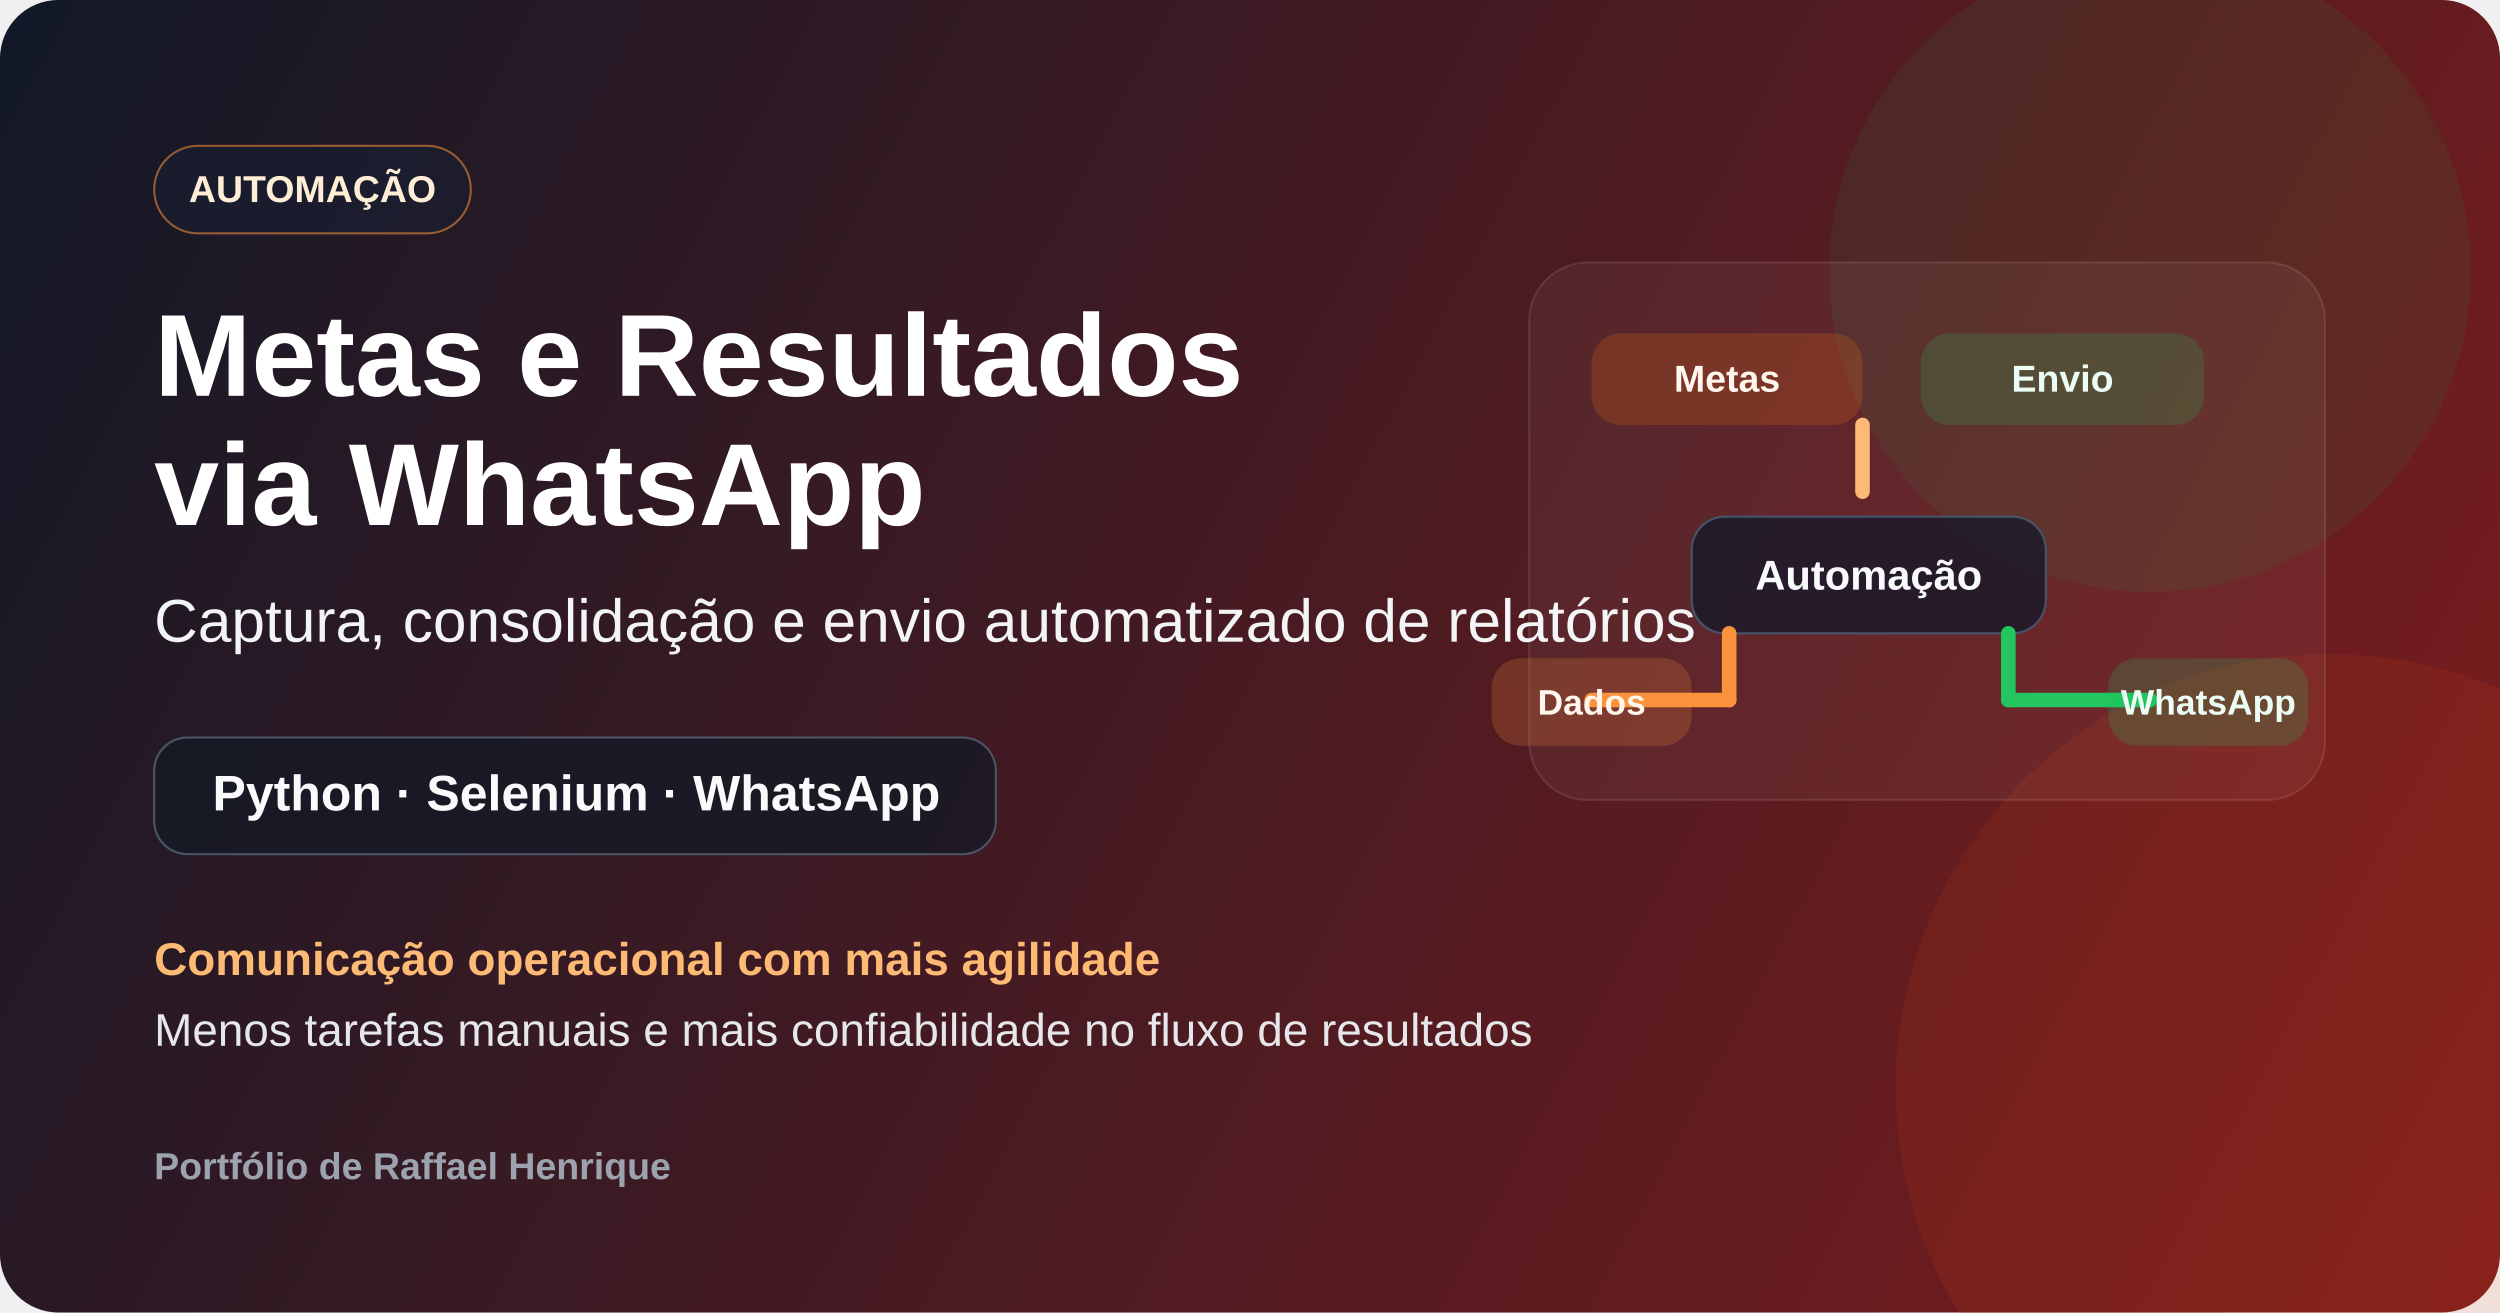
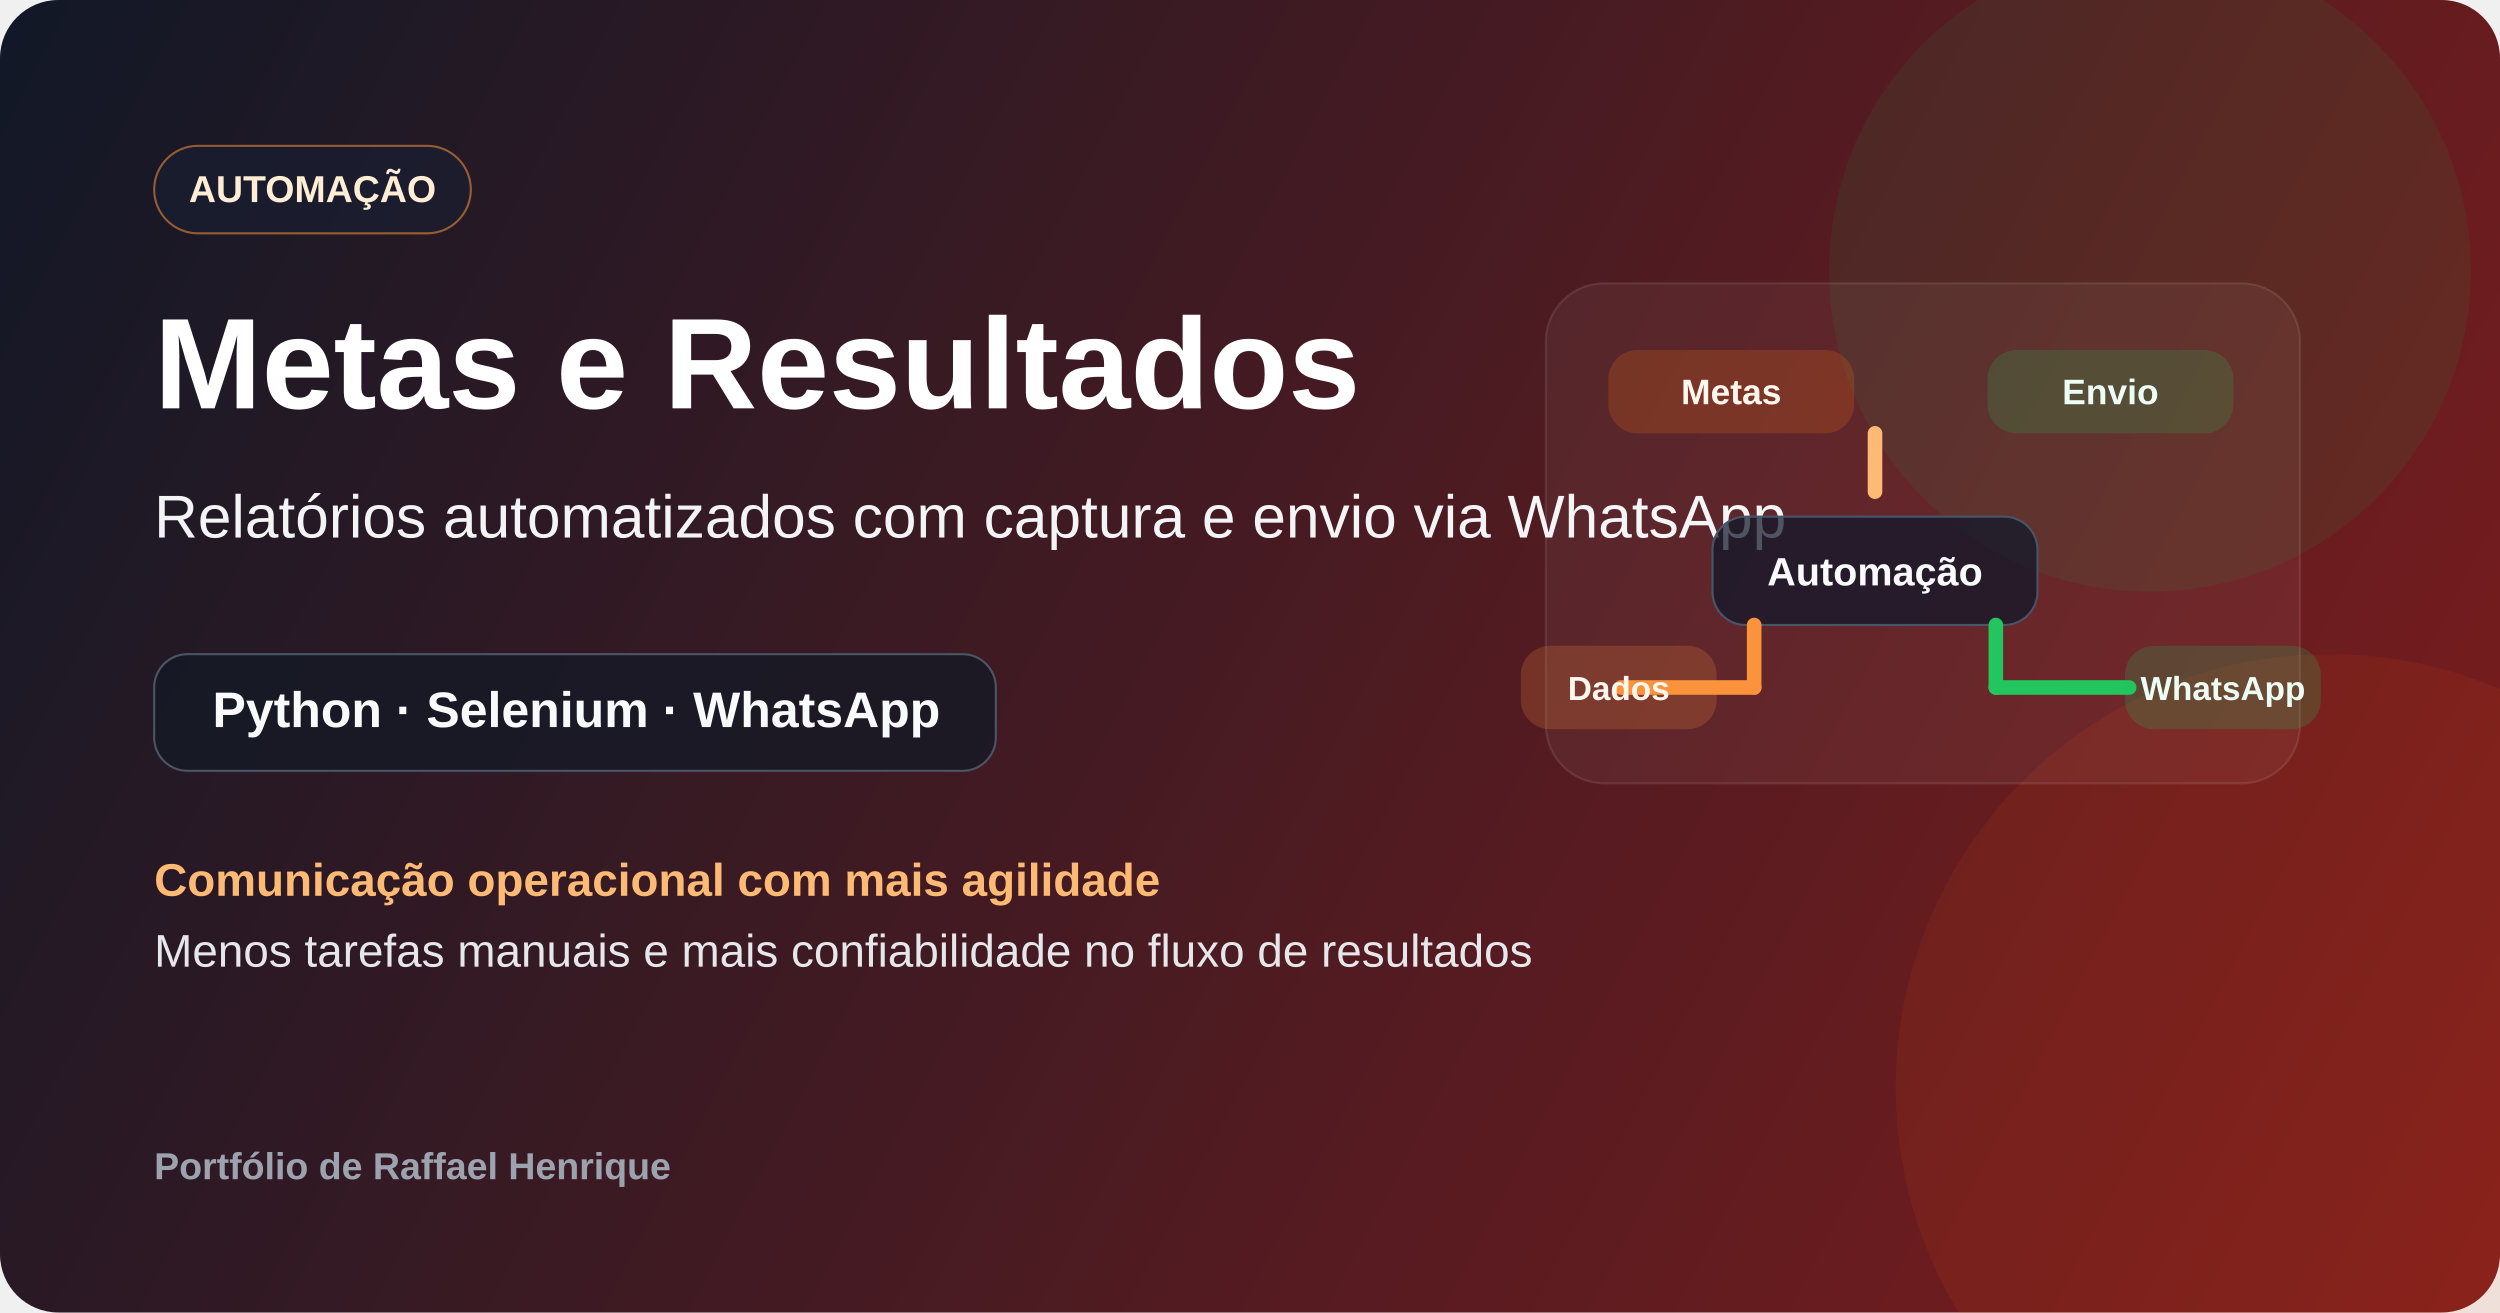
<svg xmlns="http://www.w3.org/2000/svg" width="1200" height="630" viewBox="0 0 1200 630" fill="none">
  <defs>
    <linearGradient id="bg" x1="0" y1="0" x2="1200" y2="630" gradientUnits="userSpaceOnUse">
      <stop stop-color="#111827" />
      <stop offset="1" stop-color="#7F1D1D" />
    </linearGradient>
    <linearGradient id="accent" x1="0" y1="0" x2="1" y2="1">
      <stop stop-color="#F97316" />
      <stop offset="1" stop-color="#22C55E" />
    </linearGradient>
  </defs>
  <rect width="1200" height="630" rx="28" fill="url(#bg)" />
  <circle cx="1032" cy="130" r="154" fill="#16A34A" fill-opacity="0.10" />
  <circle cx="1118" cy="522" r="208" fill="#EA580C" fill-opacity="0.10" />
  <rect x="74" y="70" width="152" height="42" rx="21" fill="#172033" fill-opacity="0.58" stroke="#FB923C" stroke-opacity="0.55" />
  <text x="150" y="97" text-anchor="middle" fill="#FFEDD5" font-family="Segoe UI, Arial, sans-serif" font-size="18" font-weight="700">AUTOMAÇÃO</text>
-   <text x="74" y="190" fill="#FFFFFF" font-family="Segoe UI, Arial, sans-serif" font-size="56" font-weight="800">Metas e Resultados</text>
-   <text x="74" y="252" fill="#FFFFFF" font-family="Segoe UI, Arial, sans-serif" font-size="56" font-weight="800">via WhatsApp</text>
-   <text x="74" y="308" fill="#F3F4F6" font-family="Segoe UI, Arial, sans-serif" font-size="29" font-weight="500">Captura, consolidação e envio automatizado de relatórios</text>
-   <rect x="74" y="354" width="404" height="56" rx="16" fill="#131A25" fill-opacity="0.76" stroke="#4B5563" />
-   <text x="102" y="389" fill="#F9FAFB" font-family="Segoe UI, Arial, sans-serif" font-size="24" font-weight="700">Python · Selenium · WhatsApp</text>
-   <text x="74" y="468" fill="#FDBA74" font-family="Segoe UI, Arial, sans-serif" font-size="22" font-weight="700">Comunicação operacional com mais agilidade</text>
-   <text x="74" y="502" fill="#E5E7EB" font-family="Segoe UI, Arial, sans-serif" font-size="22" font-weight="500">Menos tarefas manuais e mais confiabilidade no fluxo de resultados</text>
-   <rect x="734" y="126" width="382" height="258" rx="28" fill="#FFFFFF" fill-opacity="0.05" stroke="#FFFFFF" stroke-opacity="0.10" />
-   <rect x="764" y="160" width="130" height="44" rx="14" fill="#F97316" fill-opacity="0.20" />
-   <text x="829" y="188" text-anchor="middle" fill="#FFF7ED" font-family="Segoe UI, Arial, sans-serif" font-size="18" font-weight="700">Metas</text>
-   <rect x="922" y="160" width="136" height="44" rx="14" fill="#22C55E" fill-opacity="0.18" />
-   <text x="990" y="188" text-anchor="middle" fill="#ECFDF5" font-family="Segoe UI, Arial, sans-serif" font-size="18" font-weight="700">Envio</text>
-   <rect x="812" y="248" width="170" height="56" rx="16" fill="#0F172A" fill-opacity="0.72" stroke="#475569" />
-   <text x="897" y="283" text-anchor="middle" fill="#F8FAFC" font-family="Segoe UI, Arial, sans-serif" font-size="20" font-weight="700">Automação</text>
-   <path d="M894 204V236" stroke="#FDBA74" stroke-width="7" stroke-linecap="round" />
-   <path d="M830 304V336" stroke="#FB923C" stroke-width="7" stroke-linecap="round" />
-   <path d="M964 304V336" stroke="#22C55E" stroke-width="7" stroke-linecap="round" />
-   <path d="M830 336H764" stroke="#FB923C" stroke-width="7" stroke-linecap="round" />
-   <path d="M964 336H1032" stroke="#22C55E" stroke-width="7" stroke-linecap="round" />
-   <rect x="716" y="316" width="96" height="42" rx="14" fill="#FB923C" fill-opacity="0.20" />
-   <rect x="1012" y="316" width="96" height="42" rx="14" fill="#22C55E" fill-opacity="0.20" />
-   <text x="764" y="343" text-anchor="middle" fill="#FFF7ED" font-family="Segoe UI, Arial, sans-serif" font-size="17" font-weight="700">Dados</text>
-   <text x="1060" y="343" text-anchor="middle" fill="#ECFDF5" font-family="Segoe UI, Arial, sans-serif" font-size="17" font-weight="700">WhatsApp</text>
+   <text x="74" y="196" fill="#FFFFFF" font-family="Segoe UI, Arial, sans-serif" font-size="62" font-weight="800">Metas e Resultados</text>
+   <text x="74" y="258" fill="#F3F4F6" font-family="Segoe UI, Arial, sans-serif" font-size="29" font-weight="500">Relatórios automatizados com captura e envio via WhatsApp</text>
+   <rect x="74" y="314" width="404" height="56" rx="16" fill="#131A25" fill-opacity="0.76" stroke="#4B5563" />
+   <text x="102" y="349" fill="#F9FAFB" font-family="Segoe UI, Arial, sans-serif" font-size="24" font-weight="700">Python · Selenium · WhatsApp</text>
+   <text x="74" y="430" fill="#FDBA74" font-family="Segoe UI, Arial, sans-serif" font-size="22" font-weight="700">Comunicação operacional com mais agilidade</text>
+   <text x="74" y="464" fill="#E5E7EB" font-family="Segoe UI, Arial, sans-serif" font-size="22" font-weight="500">Menos tarefas manuais e mais confiabilidade no fluxo de resultados</text>
+   <rect x="742" y="136" width="362" height="240" rx="28" fill="#FFFFFF" fill-opacity="0.05" stroke="#FFFFFF" stroke-opacity="0.10" />
+   <rect x="772" y="168" width="118" height="40" rx="14" fill="#F97316" fill-opacity="0.20" />
+   <text x="831" y="194" text-anchor="middle" fill="#FFF7ED" font-family="Segoe UI, Arial, sans-serif" font-size="17" font-weight="700">Metas</text>
+   <rect x="954" y="168" width="118" height="40" rx="14" fill="#22C55E" fill-opacity="0.18" />
+   <text x="1013" y="194" text-anchor="middle" fill="#ECFDF5" font-family="Segoe UI, Arial, sans-serif" font-size="17" font-weight="700">Envio</text>
+   <rect x="822" y="248" width="156" height="52" rx="16" fill="#0F172A" fill-opacity="0.72" stroke="#475569" />
+   <text x="900" y="281" text-anchor="middle" fill="#F8FAFC" font-family="Segoe UI, Arial, sans-serif" font-size="19" font-weight="700">Automação</text>
+   <path d="M900 208V236" stroke="#FDBA74" stroke-width="7" stroke-linecap="round" />
+   <path d="M842 300V330" stroke="#FB923C" stroke-width="7" stroke-linecap="round" />
+   <path d="M958 300V330" stroke="#22C55E" stroke-width="7" stroke-linecap="round" />
+   <path d="M842 330H778" stroke="#FB923C" stroke-width="7" stroke-linecap="round" />
+   <path d="M958 330H1022" stroke="#22C55E" stroke-width="7" stroke-linecap="round" />
+   <rect x="730" y="310" width="94" height="40" rx="14" fill="#FB923C" fill-opacity="0.20" />
+   <rect x="1020" y="310" width="94" height="40" rx="14" fill="#22C55E" fill-opacity="0.20" />
+   <text x="777" y="336" text-anchor="middle" fill="#FFF7ED" font-family="Segoe UI, Arial, sans-serif" font-size="16" font-weight="700">Dados</text>
+   <text x="1067" y="336" text-anchor="middle" fill="#ECFDF5" font-family="Segoe UI, Arial, sans-serif" font-size="16" font-weight="700">WhatsApp</text>
  <text x="74" y="566" fill="#9CA3AF" font-family="Segoe UI, Arial, sans-serif" font-size="18" font-weight="600">Portfólio de Raffael Henrique</text>
</svg>
